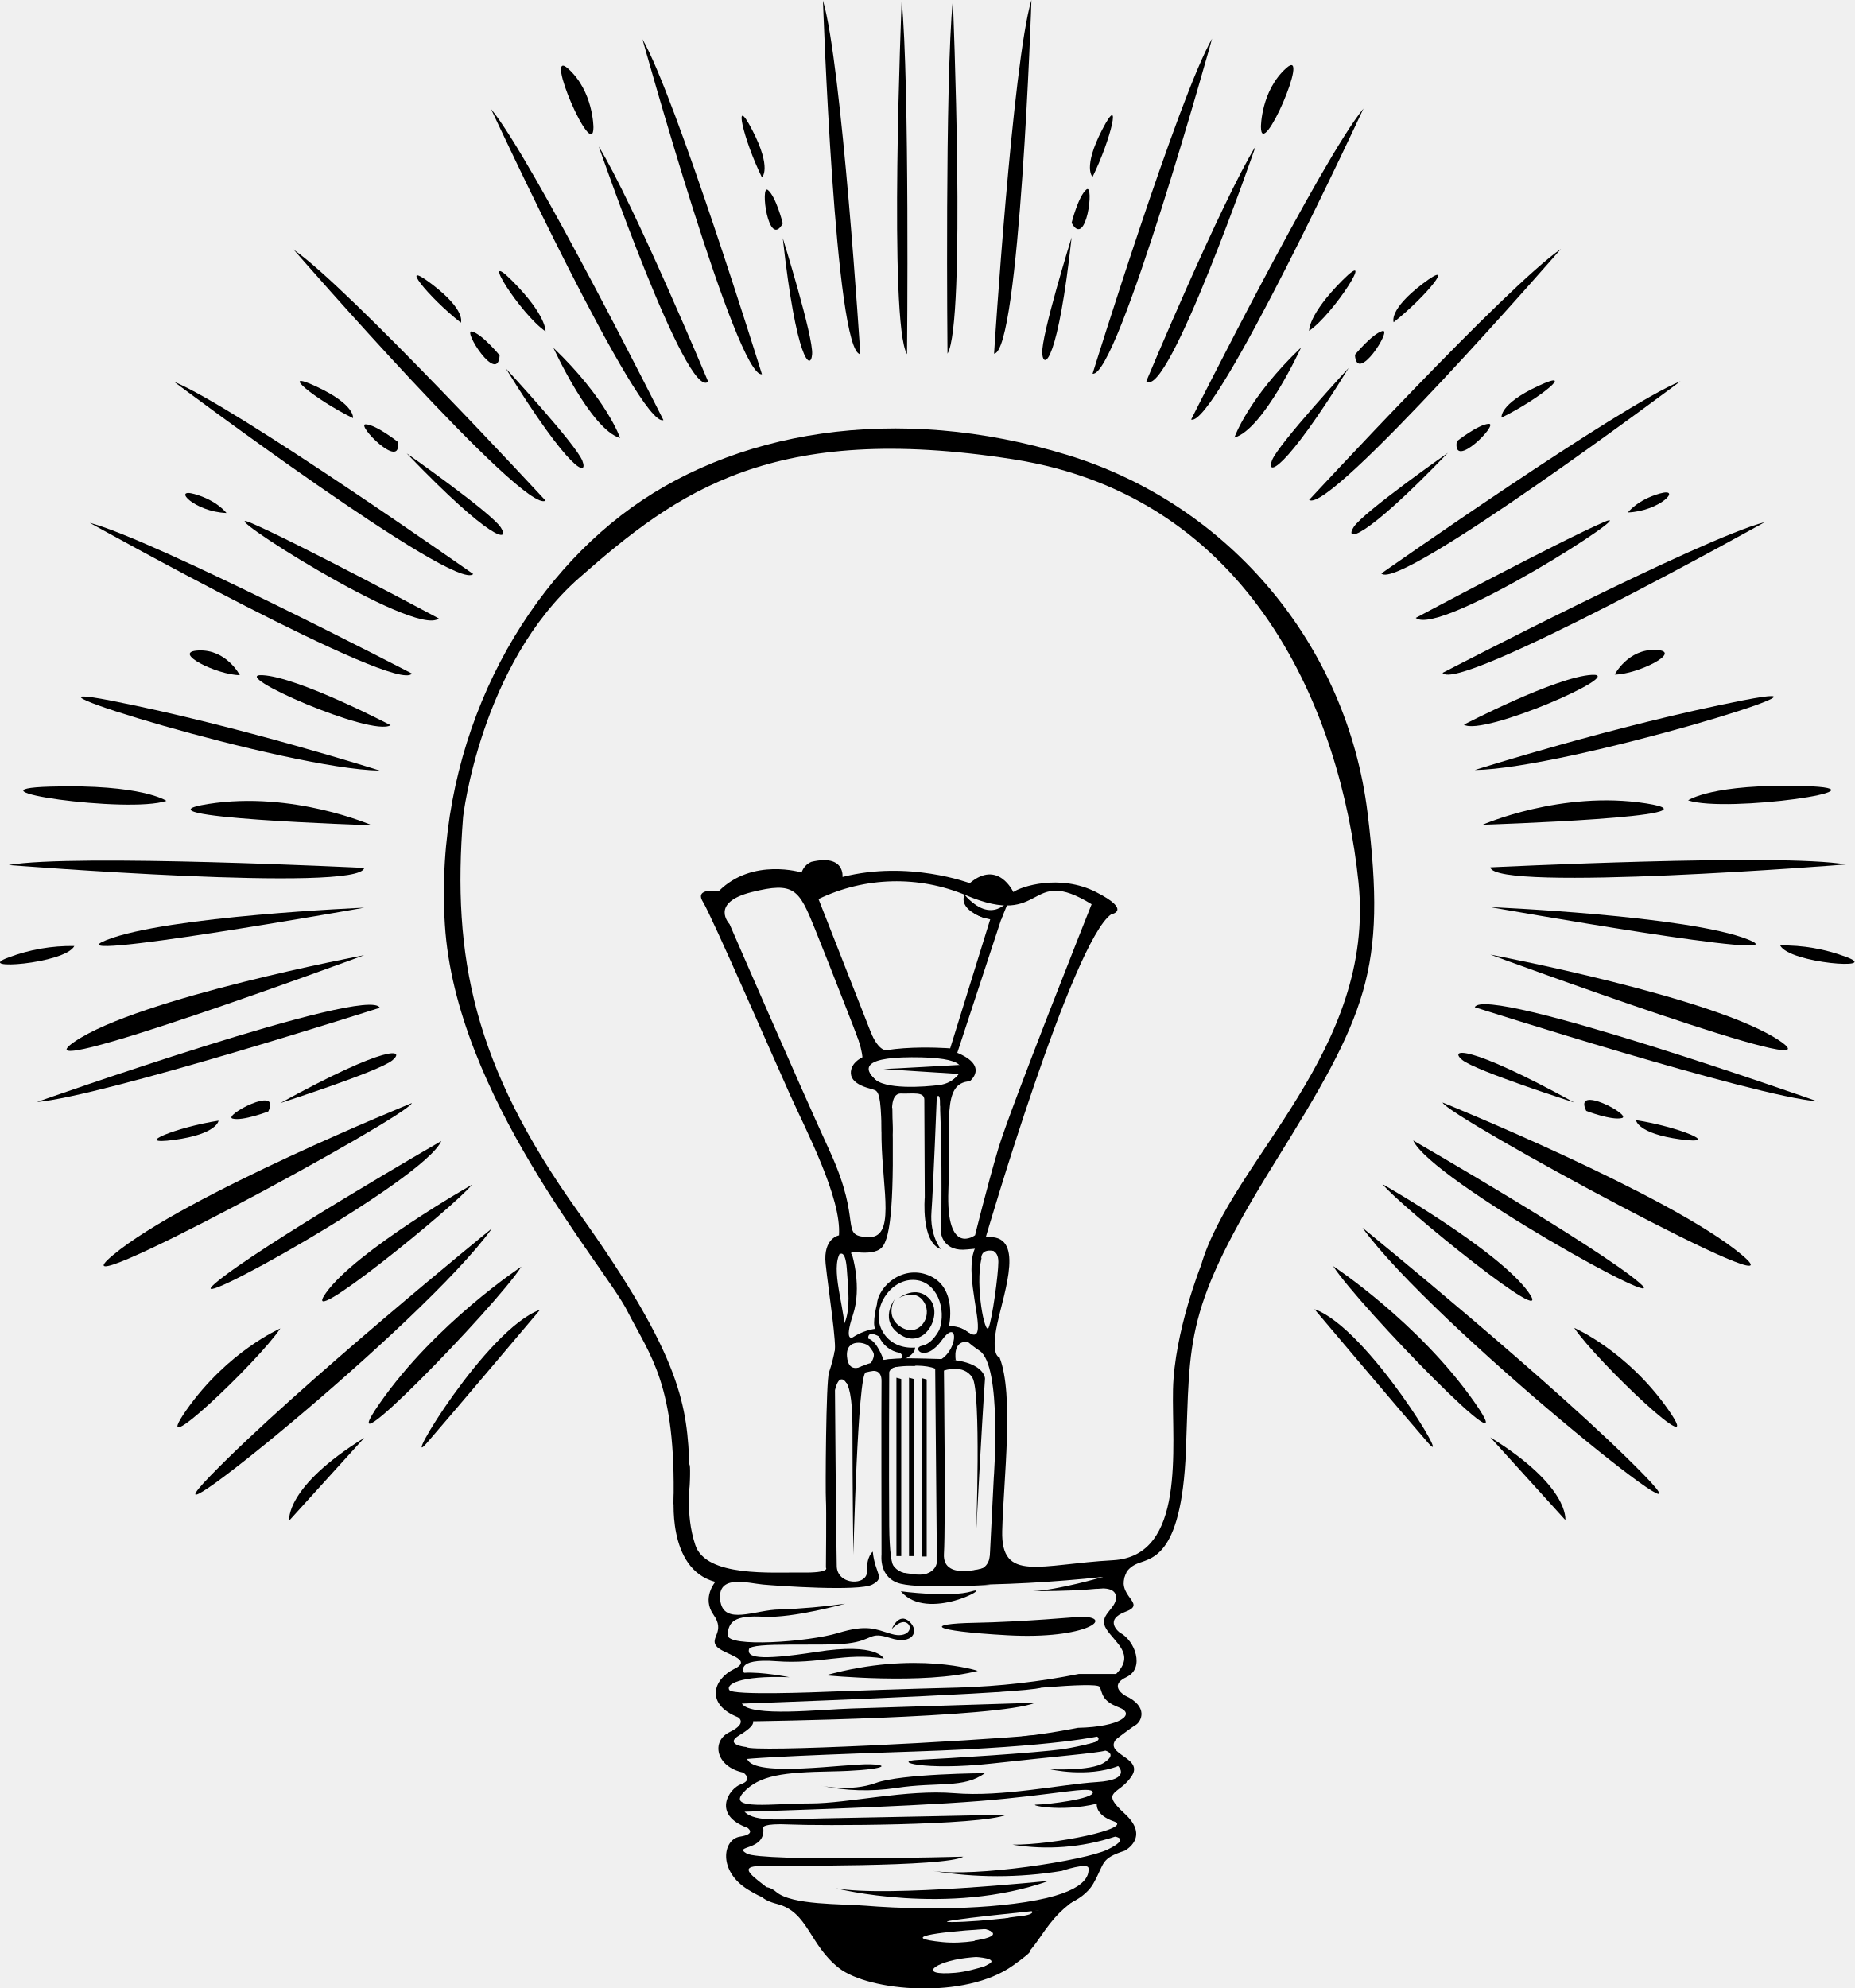
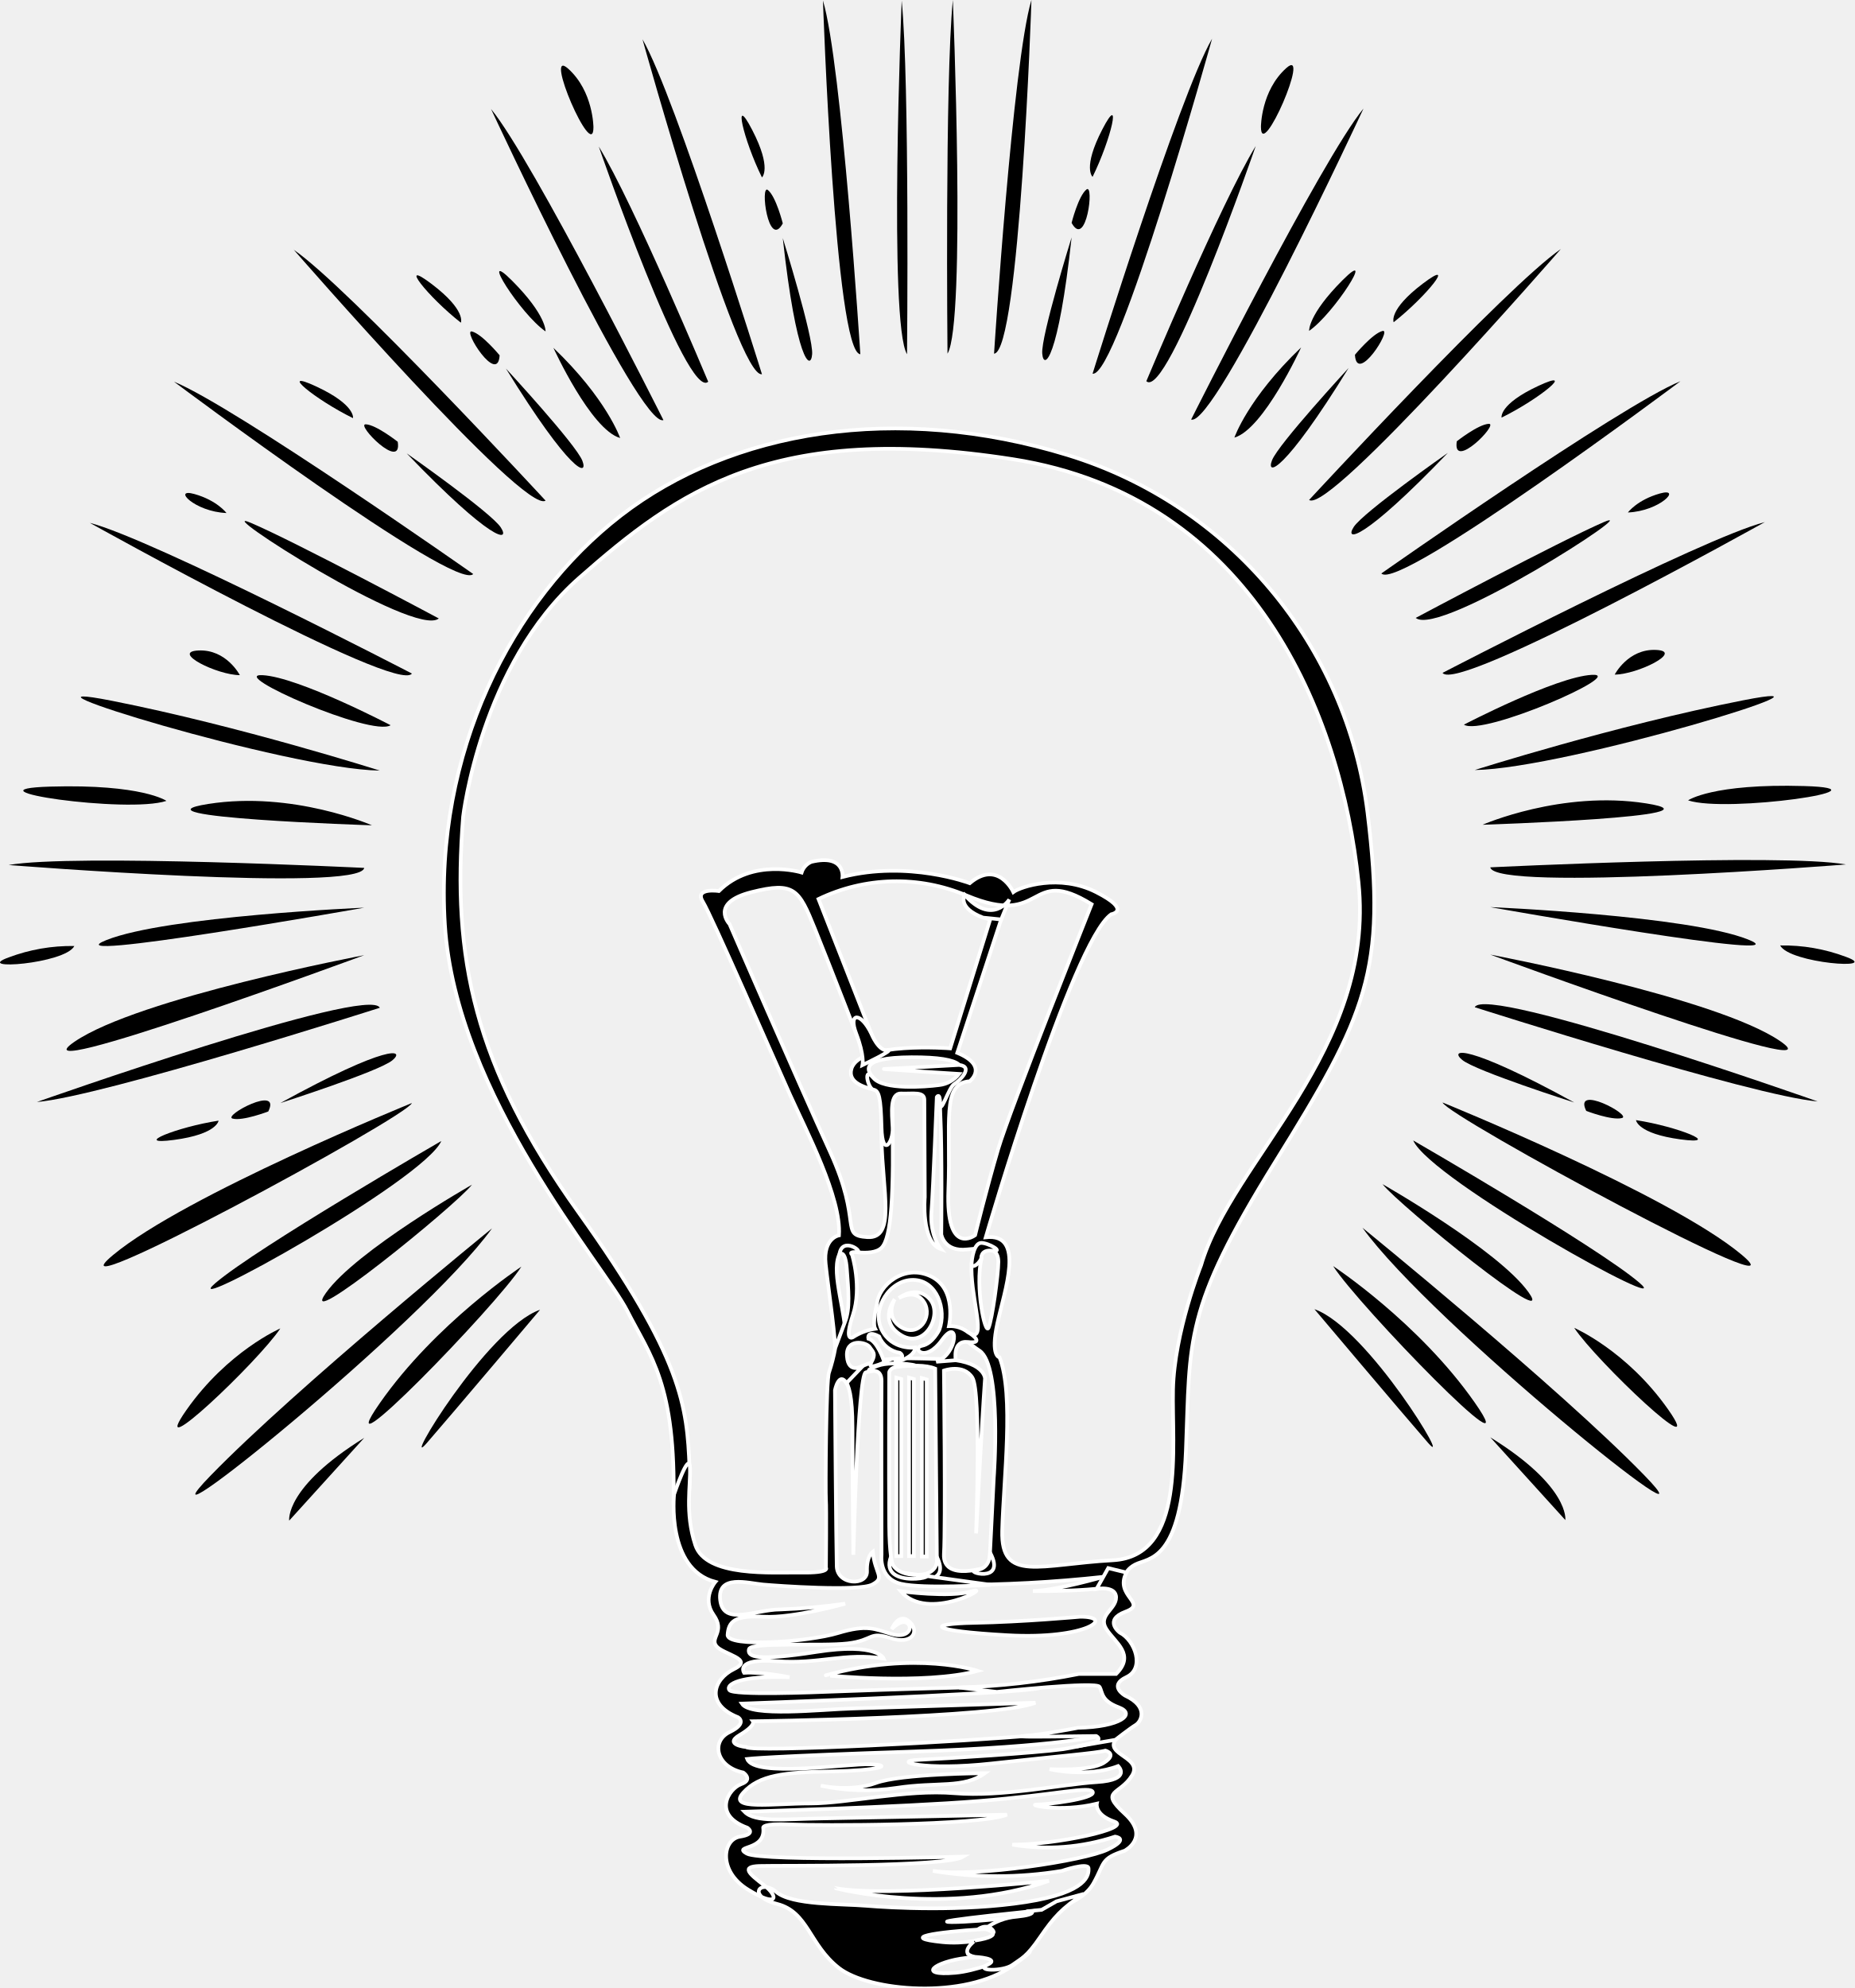
<svg xmlns="http://www.w3.org/2000/svg" viewBox="0 0 500.32 536.27">
+   <style>#bulb {stroke: #fff};</style>
  <g id="bulb">
    <path d="M140.76,242.28s4.68-41,31.32-64.44,52.2-42.12,117-32,88.56,68.76,93.24,114.12-34.2,74.88-42.48,103.32c0,0-7.2,18-7.56,33.48s3.6,45-16.2,46.08-30.24,6.12-29.88-7.92,3.24-36.72-.72-46.8c0,0-2.52-.24-.6-9.12s7.68-24.48-3.12-23.28c0,0,23.28-79.68,33.84-87.12,0,0,5.76-1-4.08-6s-20.4-1.44-22.32,0c0,0-4.08-8.88-11.76-2.4,0,0-16.56-6.24-34.32-1.68,0,0,.72-6.24-8.4-4.08a4.63,4.63,0,0,0-2.64,2.88s-13.2-4.08-22.32,5c0,0-6.72-1-4.32,2.88s19.2,42.48,23.52,52.08,13.92,27.84,13.2,37.92c0,0-4.32.72-3.6,7.68s3.12,22.08,2.4,24,3.6,1.92,2.88-6.24-4.32-17.76-.72-21.6c0,0,7.84,2.16,10.52-.48s3.4-14.16,2.92-37.68c0,0-3.2-5.76-2.92,8.4s3.88,26.88-3.8,26.4-1.2-3.6-10.08-23-27.12-61.44-27.12-61.44-5.52-5.76,6-8.64,12.72-.72,17,9.84,13,33.12,13,33.12L252,303.6l-15.36-39.12a48.51,48.51,0,0,1,39.84-1c21.6,9.12,16.32-8.4,33.84,2.4,0,0-22.08,55.44-25.2,66s-6.24,23.28-6.24,23.28-7.92,6-7.2-12.24-1.92-28.8,5.76-29.28c0,0,5.28-4.08-3.36-7.68l12.24-37.2s-5.05-.58-7.92-3.12-2.88,2.88,4.56,4.32l-10.8,34.8s-24.48-1.92-26.64,5.52,18.24,6.48,20.88,6.48-10.8-.48-13.92-3.12-5.37-6.43,9.25-6.48,16.19,2.88,9.71,7.2c0,0-2.4-.72-1.92,8.64s.24,31.92.24,31.92.72,4.8,7,4.08,8.4,0,8.4,3.36-1.68,15.6-2.64,17.76-3.66-11.13-1.92-18.72c0,0-3.12-4.08-2.64,4.56s4.08,18.72-1,15.36-3,.95,3.12,5,3.84,34.32,3.84,34.32l-1.2,23.84S270,449,270.48,441.12s0-49.44,0-49.44,5.28-1.92,7.68,1.92,1,42,1,42,1.44-28.08,2.4-41.76c0,0,0-5-12-5.28s-18.72-1.2-27.84,6c0,0,4.08-4.56,4.08,12.48s.24,34.32.24,34.32,1.2-48.72,3.36-49.2,13.68-3.12,18.72-1l.48,54.62s-6.24,2.31-10.8,0-4.8,3.46,15.12,3.7a366.63,366.63,0,0,0,40.56-2.16s-12.24,3.6-19,3.84c0,0,20.16.24,24.48-2.16,0,0-.48-3.12,3.12-5s12.48-.48,13.68-30.72-.72-37.92,24-77.76,30.24-51.6,25-94.32a115.73,115.73,0,0,0-80.88-96.48C257.76,130.56,213.12,138,183.36,161s-50.4,64.32-47.52,110.4,43,91.92,49.2,104.16,13.2,19.68,12.48,52.08c0,0,5,6.48,4.32-9.84s-1.68-29.28-30-68.88S137.76,280.08,140.76,242.28Z" transform="translate(-15.82 -21.96)" />
    <path d="M280.56,361.44s-.29-2.51,3-2.09-1-2.11-3-2.11-2.57,4.34-2.62,5.65S279.73,363.21,280.56,361.44Z" transform="translate(-15.82 -21.96)" />
    <path d="M277,381.36a7.85,7.85,0,0,0-5.16-1.68s2.28-10-4.92-13.44-14.16,2.52-14.52,7.56c0,0-1.32,5-.48,6.6a15.23,15.23,0,0,0-6,2.28s-2.52,1.56,0-6-.24-16.31-.24-16.31-1.08-.78,1.2-.64-3.93-4.51-4.6.64c0,0,1.6-1.69,2,3.95s1,10.62-.57,14.43l-2.54,6.81a47.44,47.44,0,0,1-1.69,6.6c-.84,2-1,32.52-.84,34.44s0,18.24,0,18.24,1.36,1.44-6.56,1.32-25.8,1.32-28.68-7.44-1.2-16.21-1.44-20.88-4.28,7.2-4.28,7.2-2.2,20.16,11.12,23.64c0,0-3.72,4.32-.48,8.88s-1,6.12.72,8.4,10.44,3.48,4.8,6.24-7.8,9.48,1.08,13c0,0,2.76,1.56-2.28,4s-3.72,9.36,3.72,10.92c0,0,2.76,1.92-.6,3.12s-7.92,8.28,1.68,11.76c0,0,2.64,1.68-2,2.4s-6,9.24,2.16,14.28,8.4,1.92,4.32-1.2-6.24-5-1.2-5.16,50.28.36,55-2.52c0,0-54.48,1.44-58.44-.84s5.28-.6,4.44-7c0,0-.36-1.2,7.2-.84s51.12.36,58.56-2.64c0,0-39.72.84-49.92,1s-18,1.2-20.88-1.8c0,0,42.24-1.2,63.24-2.88s30.24-4.2,30.72-2.4-12.36,3.36-15.12,3.36,6.24,2.16,16.2-.24c0,0-.6,3,4.68,4.8s-16.08,6.36-27.48,6.24a58.3,58.3,0,0,0,27.72-2.16s4.2.48-2,3.48-35.88,7.52-47.16,5.76a107,107,0,0,0,34.8,0s7.08-2.4,7.2-.72,0,6.48-16.92,9.12-36.36,1.56-43.08,1-20-.12-24.24-3.72-8.16,1.08.24,3.24,8.64,11,16.68,17.28,34,8.64,47-.72-5,1.08-15.6,2-5.64-3,2.88-4,7.44.6,7.44.6-3.24-3-6.36-2,6.6-.24,11-4.2-6.72,2.52-18.48,1.32-2-2.64,10.92-3.48,15.48-4.08,15.48-4.08-15.6,2.16-23.88,2.16,27-3.48,27-3.48,8.16-1.44,11.28-7,1.8-6.6,8.4-8.76c0,0,7-3.6,0-10s-1.32-4.92,2-10.32-10.08-5.76-2.76-11.16a91.9,91.9,0,0,1-15.84,4.08c-7.2,1-31.32,2.52-39,2.88s1.56,3,19.68,1,28.28-2.8,30.72-3.48c0,0,3.36.84-.36,3.24S299,499.2,299,499.2s10.08,2.4,18.48-.84c0,0,3.84,3.72-5.76,4.32s-25.44,4.08-38.4,3-28.68,2.76-38.88,2.76-22.44,1.92-18.12-2.88,11-5.52,23.88-5.76,16.8-1.68,10.44-1.92-31.32,3.72-33.24-1.44c0,0,5.88-.72,45-2s50.76-4.32,50.76-4.32.48-1.8-17.64-.12-77,4.8-78.36,3.24c0,0-6.24-.6-1.8-3.24s3.6-3.72,3.6-3.72,66-.84,76.2-5c0,0-41.28,1.32-49.56,1.56s-27.24,2.4-29.64-1.32c0,0,67.92-2.4,79.2-4s-48,.48-54,.72-27.48,1.08-28.56-.36,2.52-4,16.2-3.48c0,0-7.35-1.51-12.24-1.2,0,0-2.64-4,8.76-3.12s18.48-2.4,28.92-.72c0,0-1.73-4.36-18.12-1.8s-18.72,1.32-18.24-.72,19.56-.72,26.64-1.56,5.64-3.36,11.52-1.44,8-1.8,5.12-4.44-4.76,2-4.76,2,2.52-2.79,4.2-1.56.12,4.2-4.32,2.88-6.48-2.64-14.4-.24-30,4-29.76.48,1.8-5.32,9.72-4.88,22-3.52,22-3.52a169.56,169.56,0,0,1-17.64,1.56c-6.48,0-15.24,4.56-16.08-2.52s7.56-4.56,11.52-4.2,25.92,1.92,29.52,0,.72-2.76.12-8.88c0,0-1.72,1.27-1.56,5.28s-8,3.84-8.16-1.32-.48-47.52-.48-47.52,1.06-5.15,3.11-1.91l4.51-4.71s-4,2.55-4.38-2.5,5.28-3.84,6.12-2.52,1.86,1.68.39,4.26,5.41-1,5.47-1l-2.1.26s-1.72-5.18-4.12-5.78c0,0-.48-2.4,2.88-.6a7.38,7.38,0,0,0,5.64,4.44s1.8,1.08-.72,2.16,4.92-.6,4.8-3.6c0,0-6.2.84-9-4.8s2.16-13.56,8.56-13.44,9,8,7,13.44c0,0-1.81,3.8-4.68,4.32s.72,4.92,5.4-1.56,4.44,3.72-1.56,5.88l5.27-.41s-1-5.44,3.29-4.92S278.52,382.2,277,381.36Z" transform="translate(-15.82 -21.96)" />
    <path d="M278.88,549.84s7,.37,3.38,2.1,4.2,1.89,6.7.06,3.72-2,7.44-7.44,6-7.94,11.8-11.71l-7.36,2-4,2.29-2.74.28s1.63,1-3.95,1.56a16.1,16.1,0,0,0-8.53,3.25s6.23,1.78-2.77,3.2C278.88,545.42,274.08,549,278.88,549.84Z" transform="translate(-15.82 -21.96)" />
    <path d="M279.73,542.35s2.41-.39,3.72.73S283.11,540.14,279.73,542.35Z" transform="translate(-15.82 -21.96)" />
    <path d="M298.8,529.32s-43.8,4.56-57.48,2C241.32,531.36,271.56,539,298.8,529.32Z" transform="translate(-15.82 -21.96)" />
    <path d="M281.52,500.28s-22.56.12-29.4,2.64-14.88.72-14.88.72a57,57,0,0,0,20.4.62C268.8,502.56,275.76,504.48,281.52,500.28Z" transform="translate(-15.82 -21.96)" />
    <path d="M311.66,450.57s5.26-.93,5.26,2.31-5,4.8-2.63,8.52,7.91,6.84,2.63,12.12H306.84a191.65,191.65,0,0,1-32.27,3.65l10.19,1.19s26.88-2.92,27.72-1.36.36,3.72,5.16,5.52.48,5.28-11,5.52c0,0-9.36,1.83-14.52,2.22s19.44,0,19.44,0,2.87,1.37-3.56,2.51,8.73-1.49,8.73-1.49,4-3.12,5.48-4,3.63-4.92-2.85-7.92c0,0-4.68-2.64.36-5s2.32-9.9-1.8-12c0,0-4.56-3.36,1.56-5.64s-3.12-4.2.24-10.56l-4.92-1.2Z" transform="translate(-15.82 -21.96)" />
    <path d="M307.2,458.08s-15.48,1.4-28.56,1.64-12.48,2.16,9,3.36S316.92,458,307.2,458.08Z" transform="translate(-15.82 -21.96)" />
    <path d="M279.6,472.68s-16.68-5.52-41,1.2C238.56,473.88,265.2,476.52,279.6,472.68Z" transform="translate(-15.82 -21.96)" />
    <path d="M258.84,451.21s13.21,1.79,19.2,0S266.06,459.73,258.84,451.21Z" transform="translate(-15.82 -21.96)" />
    <path d="M268.52,441.84s1,3.53-3.1,4.76S272.69,450,268.52,441.84Z" transform="translate(-15.82 -21.96)" />
    <path d="M282.91,440.75s.29,4.38-3.67,4.72S287.66,449.49,282.91,440.75Z" transform="translate(-15.82 -21.96)" />
    <path d="M258.3,446.06s-2.46,2.14-2.58-12.5,0-41.4,0-41.4.07-2.11,5.48-1.77-4.28-1.6-8.6,0-1.45,1.41-1.45,1.41,2.57-.57,2.49,2.79,0,46.8,0,46.8-.8,6.36,5.2,7.8,24.24.28,24.24.28Z" transform="translate(-15.82 -21.96)" />
    <path d="M256.2,441.84s-.73,5,7.55,5S252.59,451.2,256.2,441.84Z" transform="translate(-15.82 -21.96)" />
    <polygon points="248.7 371.76 248.7 419.88 250.01 419.88 250.01 372.12 248.7 371.76" />
    <polygon points="245.24 371.64 245.24 419.76 246.54 419.76 246.54 372 245.24 371.64" />
    <polygon points="241.84 371.64 241.84 419.76 243.14 419.76 243.14 372 241.84 371.64" />
    <path d="M274.57,309.23s-19,1.09-20.29,1.09,20.29,1.34,20.29,1.34a8,8,0,0,1-5.41,3c-3.72.48-14.94,1.39-17.73-1.95s-1.52,2.89,0,3.18,2,1.92,2.21,10.25,3.22,3.92,3,0-.81-9.32,2.31-9.2,6.24-.6,6.24,1.68.12,26.28.12,26.28-1.08,12.12,4.32,14c0,0-3-3.6-2.52-10s1.44-31,1.44-31,.86-1.44.91,1.8,2.33-4.44,3.77-5.28S278.65,309.69,274.57,309.23Z" transform="translate(-15.82 -21.96)" />
    <path d="M250.89,300.78s1.92,4.79,4.31,4.48-6.68,4-6.68,4,.55-2.61-1.7-8.45S248.08,294.94,250.89,300.78Z" transform="translate(-15.82 -21.96)" />
    <path d="M276.05,263.34s-2.07,3.49,5,6.16l4.88.49,2.19-5.39S283.53,271.8,276.05,263.34Z" transform="translate(-15.82 -21.96)" />
    <path d="M258.31,372.12s4.56-2.76,6.87,1.2S263.65,382.8,259,380s-1.81-7.56-1.81-7.56-4.55,5.88,1.81,9.72,11.29-5.64,7.68-9.72S258.31,372.12,258.31,372.12Z" transform="translate(-15.82 -21.96)" />
  </g>
  <g id="crown">
    <path d="M271.44,117.36s-.72-73.44,1.44-95.4C272.88,22,276.48,109.08,271.44,117.36Z" transform="translate(-15.82 -21.96)" />
    <path d="M284,117.36s5-78.48,10.08-95.4C294.12,22,290.88,117,284,117.36Z" transform="translate(-15.82 -21.96)" />
    <path d="M342.82,32.4s-25.5,91.62-32.24,90.36c0,0,23.36-75.1,32.24-90.36" transform="translate(-15.82 -21.96)" />
    <path d="M304.92,86s-8.28,26.64-7.92,31.32S301.32,119.16,304.92,86Z" transform="translate(-15.82 -21.96)" />
    <path d="M304.92,82.08s1.8-7.2,4-9S308.88,89.28,304.92,82.08Z" transform="translate(-15.82 -21.96)" />
    <path d="M310.58,69.66s-2.78-2.34,2.62-12.78S315.62,59.43,310.58,69.66Z" transform="translate(-15.82 -21.96)" />
    <path d="M436.93,89.11S374.51,160.85,369,156.82c0,0,53.37-57.75,67.95-67.71" transform="translate(-15.82 -21.96)" />
    <path d="M379.65,121.23S360.72,141.72,359,146.1,362.16,149.59,379.65,121.23Z" transform="translate(-15.82 -21.96)" />
    <path d="M381.36,117.66s4.72-5.73,7.44-6.42S381.83,125.86,381.36,117.66Z" transform="translate(-15.82 -21.96)" />
    <path d="M391.81,108.88s-1.51-3.31,7.86-10.41S400.76,101.81,391.81,108.88Z" transform="translate(-15.82 -21.96)" />
    <path d="M469.19,124.79s-76.14,57-80.7,51.86c0,0,64.35-45.2,80.7-51.86" transform="translate(-15.82 -21.96)" />
    <path d="M406.43,144.12s-22.83,16-25.4,20S383.35,168.14,406.43,144.12Z" transform="translate(-15.82 -21.96)" />
    <path d="M408.84,141s5.83-4.6,8.64-4.71S407.58,149.1,408.84,141Z" transform="translate(-15.82 -21.96)" />
    <path d="M420.92,134.61s-.78-3.56,9.87-8.53S431.15,129.58,420.92,134.61Z" transform="translate(-15.82 -21.96)" />
    <path d="M506.19,319.08s-89.67-31.65-92.5-25.42c0,0,74.91,23.94,92.5,25.42" transform="translate(-15.82 -21.96)" />
    <path d="M440.52,319.36s-26.57-8.49-30.2-11.47S411.32,303.32,440.52,319.36Z" transform="translate(-15.82 -21.96)" />
    <path d="M443.76,321.63s6.93,2.66,9.65,1.92S440.14,314.26,443.76,321.63Z" transform="translate(-15.82 -21.96)" />
    <path d="M457.19,324.12s.32,3.62,12,5.19S468.46,325.86,457.19,324.12Z" transform="translate(-15.82 -21.96)" />
    <path d="M325.08,124.79s20.16-48.18,29.52-63.45C354.6,61.34,330.84,130.05,325.08,124.79Z" transform="translate(-15.82 -21.96)" />
    <path d="M356,56.16s0-9.72,6.84-15.84S356,65.88,356,56.16Z" transform="translate(-15.82 -21.96)" />
    <path d="M348.84,140s3.6-10.56,18-24.32C366.84,115.65,356.76,137.73,348.84,140Z" transform="translate(-15.82 -21.96)" />
    <path d="M369,111.21s-.34-4.29,9-13.65S375.79,106.51,369,111.21Z" transform="translate(-15.82 -21.96)" />
    <path d="M337.17,135.13s35.26-70.29,46.5-83.9C383.67,51.23,343.61,137.47,337.17,135.13Z" transform="translate(-15.82 -21.96)" />
    <path d="M491.92,162.81S408.87,209.14,405,203.47c0,0,69.8-36.23,86.89-40.66" transform="translate(-15.82 -21.96)" />
    <path d="M513.81,255.15s-94.79,7.54-95.93.78c0,0,78.55-3.87,95.93-.78" transform="translate(-15.82 -21.96)" />
    <path d="M397.76,188.64S436.5,168,448.47,162.81,404.2,194,397.76,188.64Z" transform="translate(-15.82 -21.96)" />
    <path d="M455,160.2s2.52-3.4,8.64-5.12S463.68,159.84,455,160.2Z" transform="translate(-15.82 -21.96)" />
    <path d="M410.76,217.44S435.6,204.5,445.32,204,415.8,220.68,410.76,217.44Z" transform="translate(-15.82 -21.96)" />
    <path d="M451.44,203.93s3.6-7,11.16-6.65S457.56,203.92,451.44,203.93Z" transform="translate(-15.82 -21.96)" />
    <path d="M413.69,229.68s37.75-12,72.31-18.79S438.58,229.32,413.69,229.68Z" transform="translate(-15.82 -21.96)" />
    <path d="M415.8,244.44s21.32-9.36,44.14-5.76S415.8,244.44,415.8,244.44Z" transform="translate(-15.82 -21.96)" />
    <path d="M471.24,237.86s6.48-4.58,31.32-3.86S481.68,241.35,471.24,237.86Z" transform="translate(-15.82 -21.96)" />
    <path d="M417.88,266.66s53.36,2.26,69.56,8.74S417.88,266.66,417.88,266.66Z" transform="translate(-15.82 -21.96)" />
    <path d="M496.08,277a48,48,0,0,1,17.73,3.07C523.8,283.68,498.6,281.85,496.08,277Z" transform="translate(-15.82 -21.96)" />
    <path d="M417.88,279.47s60.92,11.51,78.2,23.34S417.88,279.47,417.88,279.47Z" transform="translate(-15.82 -21.96)" />
    <path d="M405,319.36s61.17,24.81,80.61,41S406.13,323,405,319.36Z" transform="translate(-15.82 -21.96)" />
    <path d="M397.08,329.6s49.54,28.6,60.95,38.32S401.76,340.25,397.08,329.6Z" transform="translate(-15.82 -21.96)" />
    <path d="M388.8,341.39s31.28,17.79,39.4,29.18S393.48,347.25,388.8,341.39Z" transform="translate(-15.82 -21.96)" />
    <path d="M440.52,380.16s14.18,6.12,25.33,22S446.52,389.16,440.52,380.16Z" transform="translate(-15.82 -21.96)" />
    <path d="M383.4,353.16s52.84,42.94,75.92,66.65S402,379,383.4,353.16Z" transform="translate(-15.82 -21.96)" />
    <path d="M375.48,363.49s23.14,15.23,38.21,36.83S382.32,374.18,375.48,363.49Z" transform="translate(-15.82 -21.96)" />
    <path d="M370.44,375.12s23.4,27.72,30.6,36S384.84,380.16,370.44,375.12Z" transform="translate(-15.82 -21.96)" />
    <path d="M417.88,409.68,438.12,432S439.41,423,417.88,409.68Z" transform="translate(-15.82 -21.96)" />
    <path d="M260.52,117.51s.72-73.44-1.44-95.4C259.08,22.11,255.48,109.23,260.52,117.51Z" transform="translate(-15.82 -21.96)" />
    <path d="M247.92,117.51s-5-78.48-10.08-95.4C237.84,22.11,241.08,117.15,247.92,117.51Z" transform="translate(-15.82 -21.96)" />
    <path d="M189.15,32.55s25.5,91.61,32.23,90.35c0,0-23.35-75.09-32.23-90.35" transform="translate(-15.82 -21.96)" />
    <path d="M227,86.19s8.28,26.64,7.92,31.32S230.64,119.31,227,86.19Z" transform="translate(-15.82 -21.96)" />
    <path d="M227,82.23s-1.8-7.2-4-9S223.08,89.43,227,82.23Z" transform="translate(-15.82 -21.96)" />
    <path d="M221.38,69.81s2.78-2.34-2.62-12.78S216.34,59.58,221.38,69.81Z" transform="translate(-15.82 -21.96)" />
    <path d="M95,89.25S157.45,161,163,157c0,0-53.38-57.75-68-67.71" transform="translate(-15.82 -21.96)" />
    <path d="M152.31,121.38s18.93,20.49,20.62,24.87S169.81,149.73,152.31,121.38Z" transform="translate(-15.82 -21.96)" />
    <path d="M150.61,117.81s-4.72-5.73-7.45-6.43S150.13,126,150.61,117.81Z" transform="translate(-15.82 -21.96)" />
    <path d="M140.15,109s1.51-3.31-7.85-10.41S131.21,102,140.15,109Z" transform="translate(-15.82 -21.96)" />
    <path d="M62.77,124.93s76.14,57,80.71,51.87c0,0-64.36-45.2-80.71-51.87" transform="translate(-15.82 -21.96)" />
    <path d="M125.54,144.26s22.82,16,25.4,20S148.62,168.29,125.54,144.26Z" transform="translate(-15.82 -21.96)" />
    <path d="M123.12,141.13s-5.82-4.6-8.63-4.71S124.38,149.25,123.12,141.13Z" transform="translate(-15.82 -21.96)" />
    <path d="M111.05,134.75s.78-3.55-9.88-8.52S100.81,129.73,111.05,134.75Z" transform="translate(-15.82 -21.96)" />
    <path d="M25.77,319.23s89.67-31.66,92.51-25.42c0,0-74.91,23.94-92.51,25.42" transform="translate(-15.82 -21.96)" />
    <path d="M91.45,319.51S118,311,121.65,308,120.64,303.46,91.45,319.51Z" transform="translate(-15.82 -21.96)" />
    <path d="M88.2,321.78s-6.93,2.66-9.64,1.92S91.83,314.41,88.2,321.78Z" transform="translate(-15.82 -21.96)" />
    <path d="M74.78,324.26s-.32,3.63-12,5.19S63.51,326,74.78,324.26Z" transform="translate(-15.82 -21.96)" />
    <path d="M206.88,124.93s-20.16-48.18-29.52-63.44C177.36,61.49,201.12,130.2,206.88,124.93Z" transform="translate(-15.82 -21.96)" />
    <path d="M175.92,56.31s0-9.72-6.84-15.84S175.92,66,175.92,56.31Z" transform="translate(-15.82 -21.96)" />
    <path d="M183.12,140.11s-3.6-10.55-18-24.32C165.12,115.79,175.2,137.88,183.12,140.11Z" transform="translate(-15.82 -21.96)" />
    <path d="M163,111.36s.33-4.29-9-13.65S156.17,106.65,163,111.36Z" transform="translate(-15.82 -21.96)" />
    <path d="M194.8,135.28S159.54,65,148.3,51.37C148.3,51.37,188.36,137.62,194.8,135.28Z" transform="translate(-15.82 -21.96)" />
    <path d="M40.05,163s83.05,46.32,86.89,40.65c0,0-69.8-36.22-86.89-40.65" transform="translate(-15.82 -21.96)" />
    <path d="M18.15,255.3s94.8,7.54,95.93.78c0,0-78.55-3.87-95.93-.78" transform="translate(-15.82 -21.96)" />
    <path d="M134.2,188.79S95.46,168.09,83.49,163,127.76,194.19,134.2,188.79Z" transform="translate(-15.82 -21.96)" />
    <path d="M76.92,160.35s-2.52-3.4-8.64-5.12S68.28,160,76.92,160.35Z" transform="translate(-15.82 -21.96)" />
    <path d="M121.2,217.59s-24.84-13-34.56-13.5S116.16,220.83,121.2,217.59Z" transform="translate(-15.82 -21.96)" />
    <path d="M80.52,204.08s-3.6-7-11.16-6.65S74.4,204.07,80.52,204.08Z" transform="translate(-15.82 -21.96)" />
    <path d="M118.28,229.83S80.52,217.81,46,211,93.39,229.47,118.28,229.83Z" transform="translate(-15.82 -21.96)" />
    <path d="M116.16,244.59S94.84,235.23,72,238.83,116.16,244.59,116.16,244.59Z" transform="translate(-15.82 -21.96)" />
    <path d="M60.72,238s-6.48-4.57-31.32-3.85S50.28,241.5,60.72,238Z" transform="translate(-15.82 -21.96)" />
    <path d="M114.08,266.81s-53.36,2.26-69.56,8.74S114.08,266.81,114.08,266.81Z" transform="translate(-15.82 -21.96)" />
    <path d="M35.88,277.15a48.1,48.1,0,0,0-17.73,3.08C8.16,283.83,33.36,282,35.88,277.15Z" transform="translate(-15.82 -21.96)" />
    <path d="M114.08,279.62S53.16,291.13,35.88,303,114.08,279.62,114.08,279.62Z" transform="translate(-15.82 -21.96)" />
    <path d="M126.94,319.51s-61.18,24.81-80.62,41S125.83,323.15,126.94,319.51Z" transform="translate(-15.82 -21.96)" />
    <path d="M134.88,329.75s-49.53,28.6-60.94,38.32S130.2,340.39,134.88,329.75Z" transform="translate(-15.82 -21.96)" />
    <path d="M143.16,341.53s-31.28,17.79-39.4,29.19S138.48,347.4,143.16,341.53Z" transform="translate(-15.82 -21.96)" />
    <path d="M91.45,380.31s-14.18,6.12-25.33,22S85.45,389.31,91.45,380.31Z" transform="translate(-15.82 -21.96)" />
    <path d="M148.56,353.31S95.72,396.25,72.64,420,130,379.1,148.56,353.31Z" transform="translate(-15.82 -21.96)" />
    <path d="M156.48,363.64s-23.13,15.23-38.2,36.83S149.64,374.33,156.48,363.64Z" transform="translate(-15.82 -21.96)" />
    <path d="M161.52,375.27s-23.4,27.72-30.6,36S147.12,380.31,161.52,375.27Z" transform="translate(-15.82 -21.96)" />
    <path d="M114.08,409.83,93.84,432.15S92.56,423.15,114.08,409.83Z" transform="translate(-15.82 -21.96)" />
  </g>
</svg>
